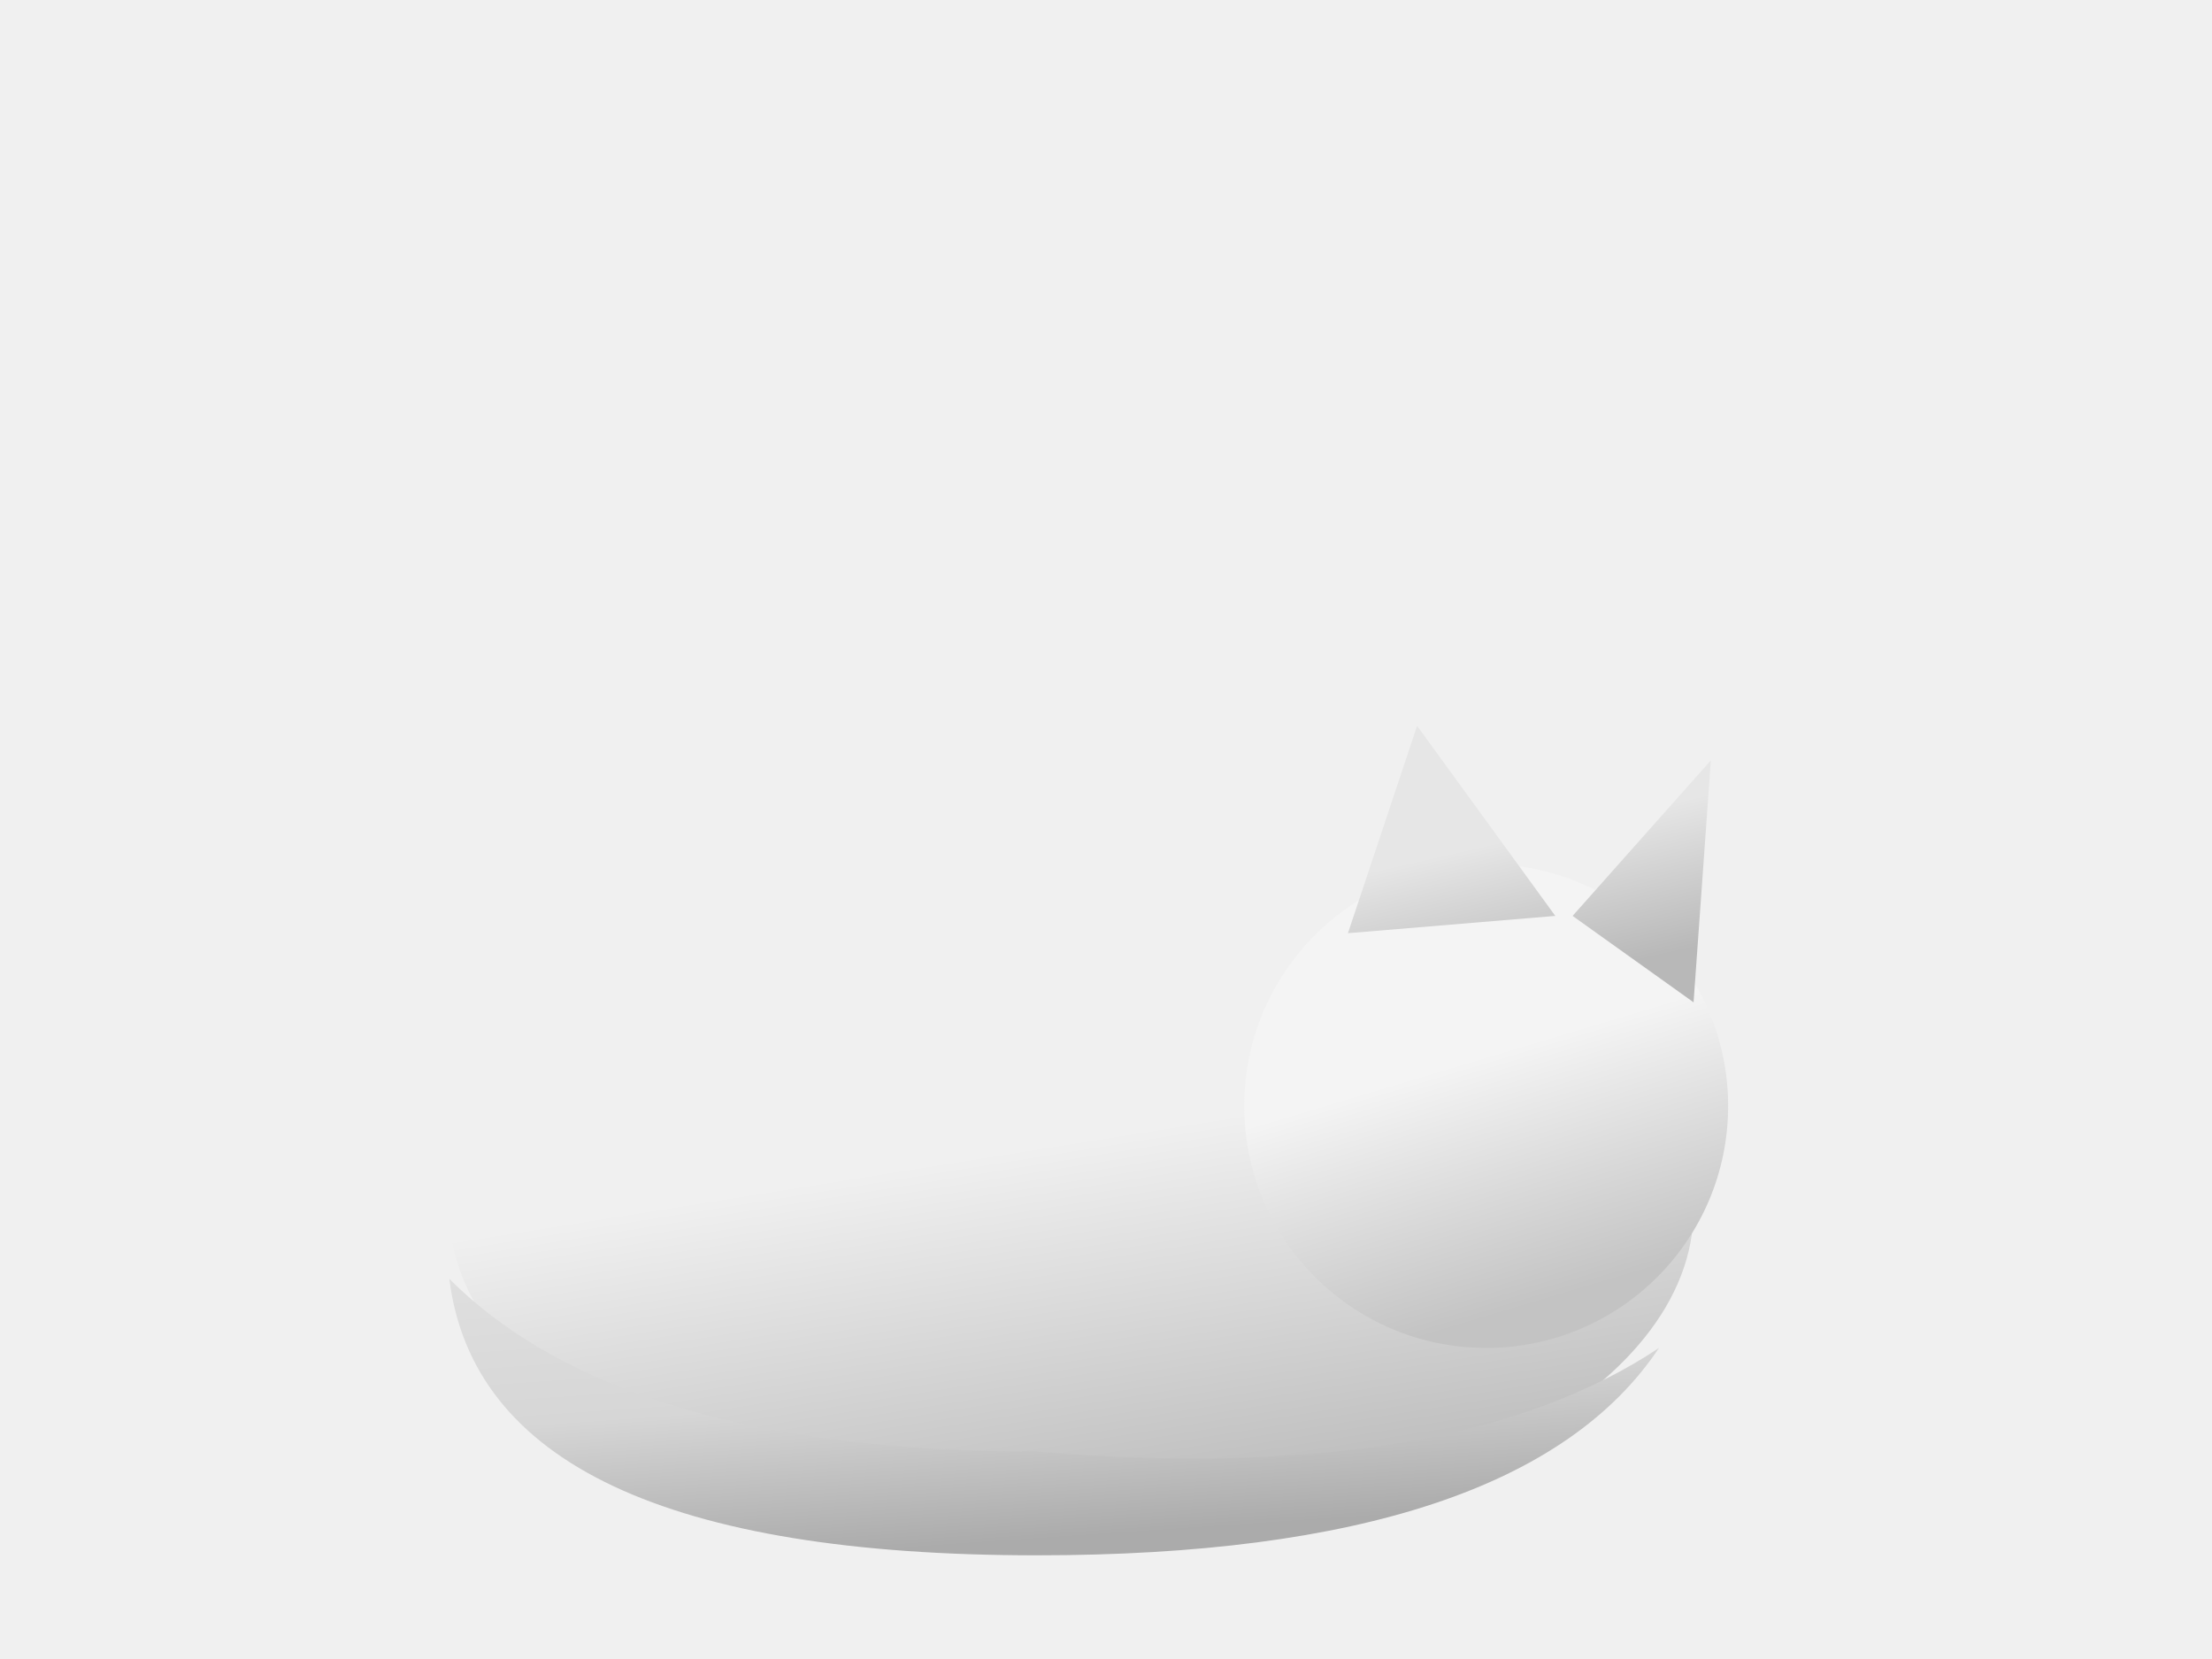
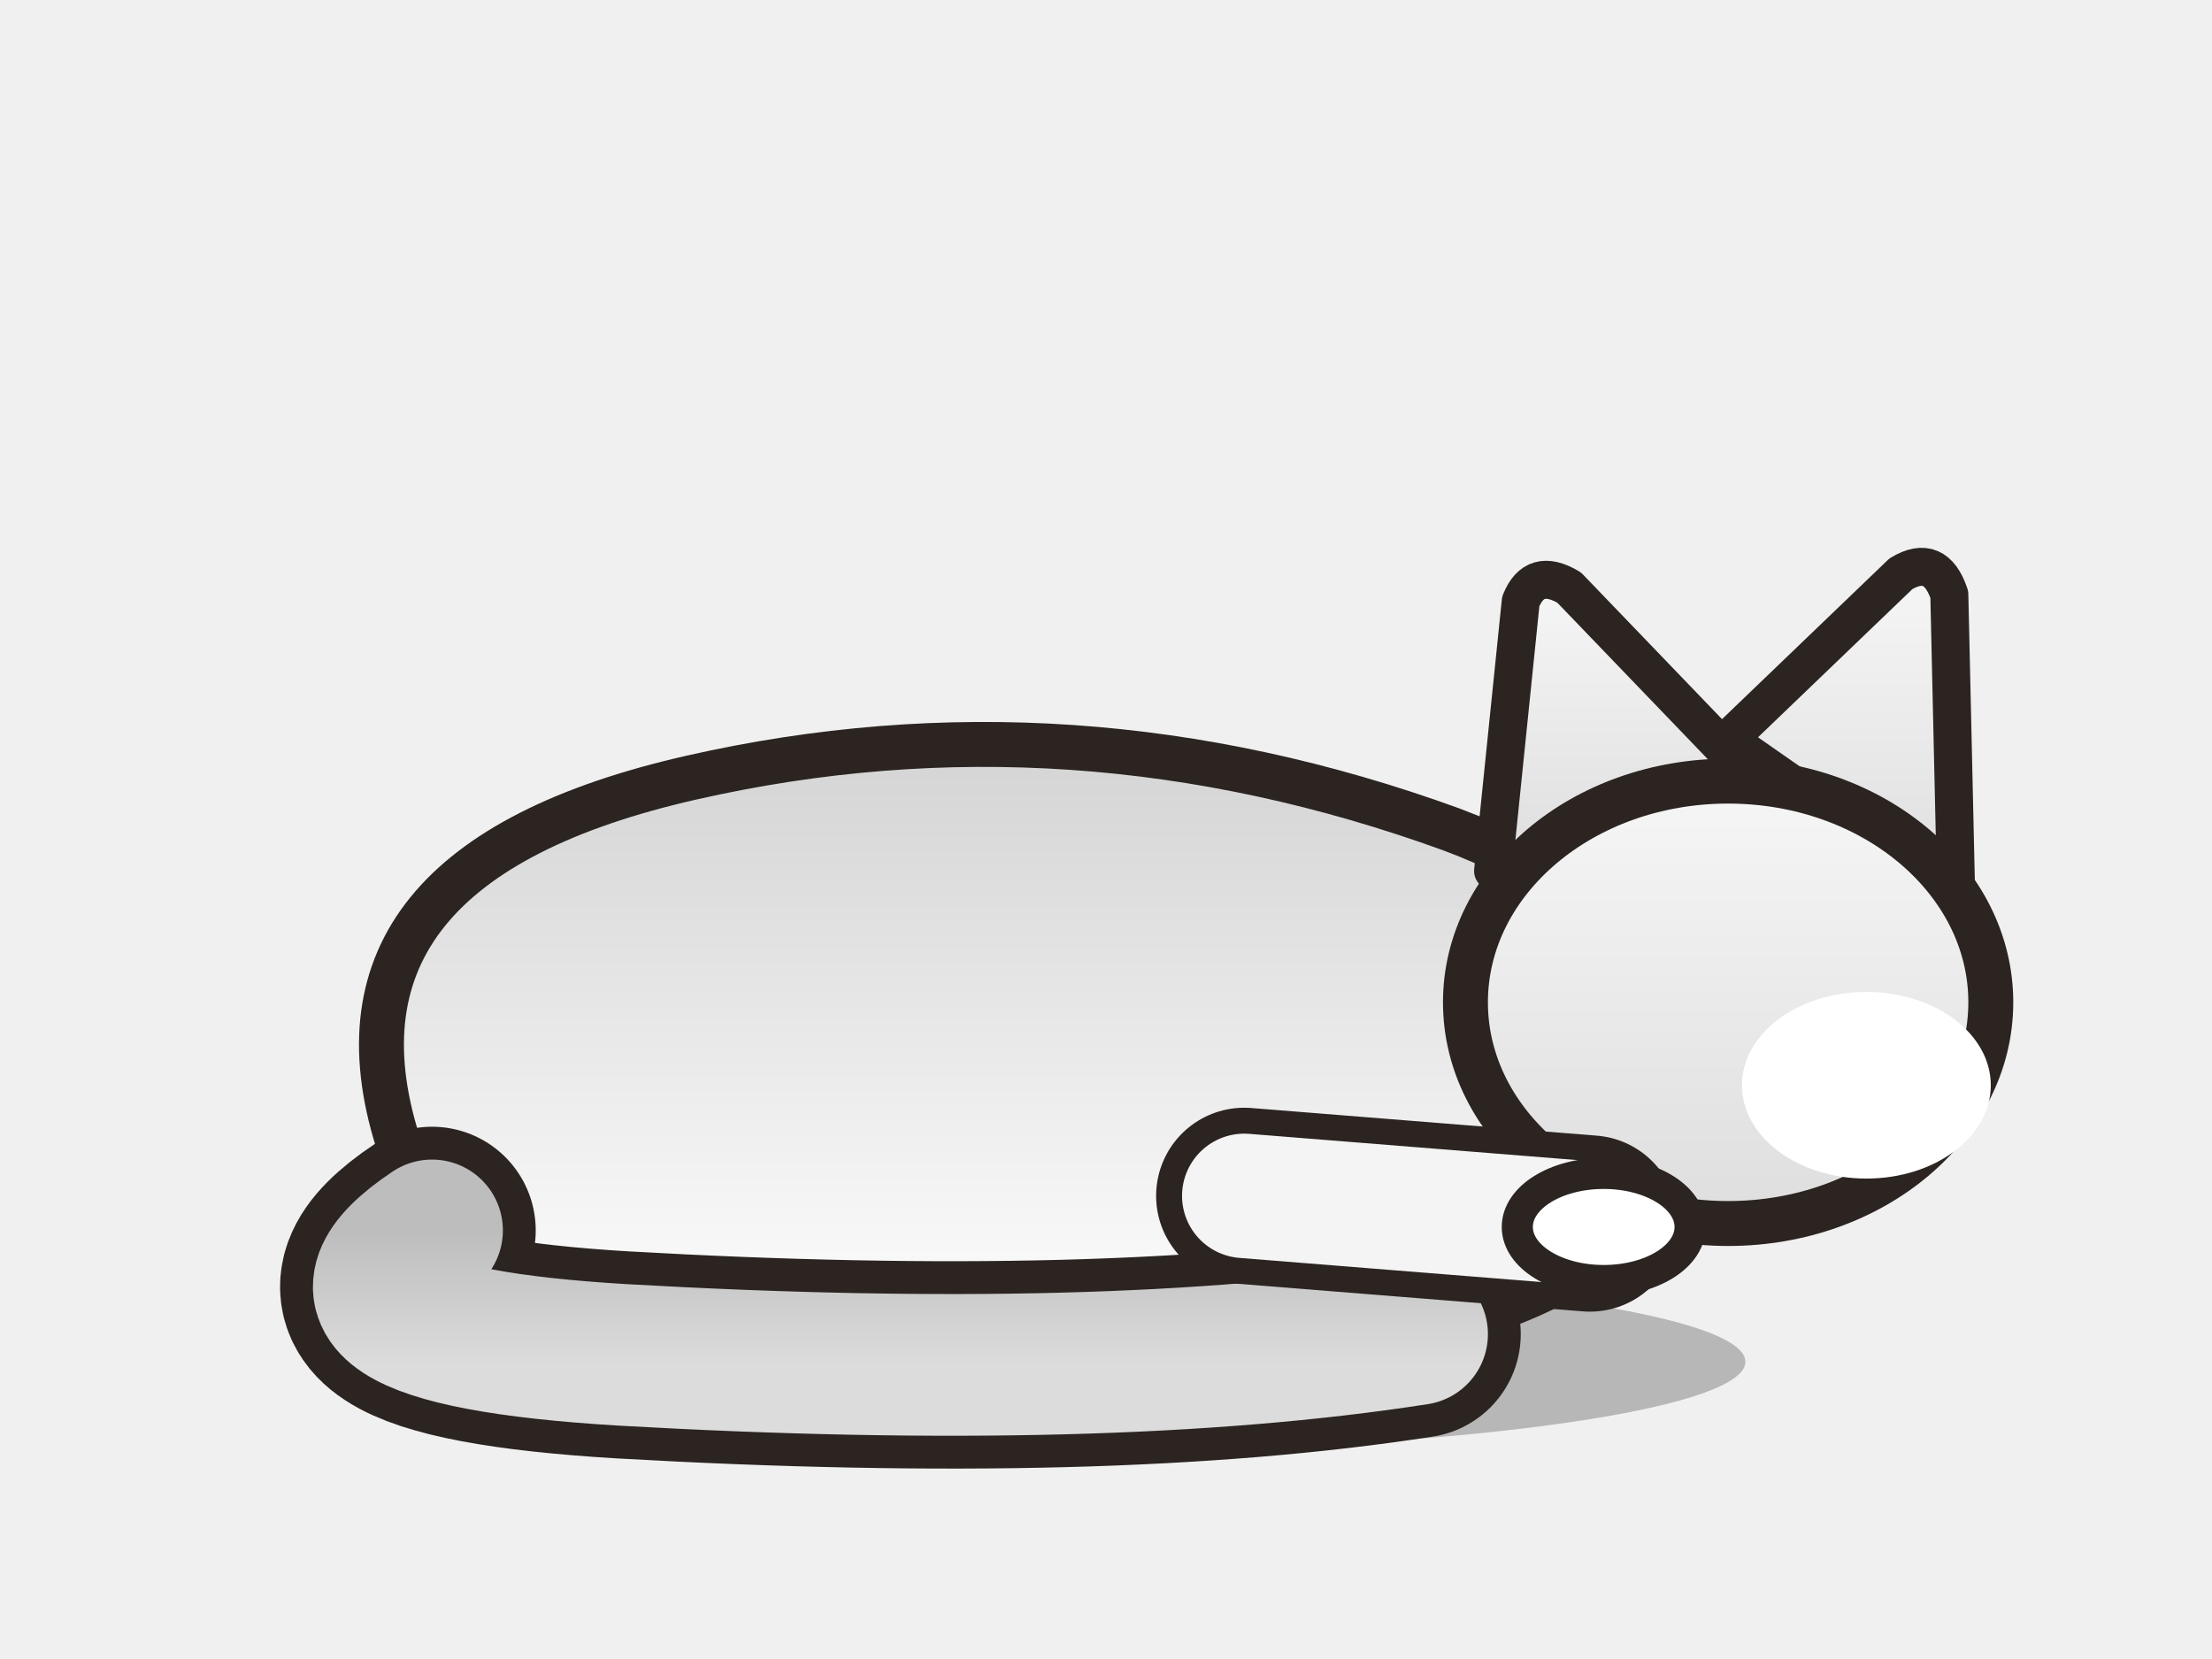
<svg xmlns="http://www.w3.org/2000/svg" width="64" height="48" viewBox="0 0 64 48">
  <defs>
-     <linearGradient id="sf0f0f0" x1="0" y1="0" x2="0.3" y2="1">
-       <stop offset="0" stop-color="#f0f0f0" />
-       <stop offset="0.5" stop-color="#f0f0f0" />
-       <stop offset="1" stop-color="#c0c0c0" />
+     <linearGradient id="gb" x1="0" y1="0" x2="0" y2="1">
+       <stop offset="0" stop-color="#d4d4d4" />
+       <stop offset="0.55" stop-color="#ececec" />
+       <stop offset="1" stop-color="#ffffff" />
    </linearGradient>
-     <linearGradient id="sd6d6d6" x1="0" y1="0" x2="0.3" y2="1">
-       <stop offset="0" stop-color="#dfdfdf" />
-       <stop offset="0.5" stop-color="#d6d6d6" />
-       <stop offset="1" stop-color="#ababab" />
+     <linearGradient id="gd" x1="0" y1="0" x2="0" y2="1">
+       <stop offset="0" stop-color="#bdbdbd" />
+       <stop offset="1" stop-color="#dcdcdc" />
    </linearGradient>
-     <linearGradient id="sf4f4f4" x1="0" y1="0" x2="0.3" y2="1">
-       <stop offset="0" stop-color="#f4f4f4" />
-       <stop offset="0.5" stop-color="#f4f4f4" />
-       <stop offset="1" stop-color="#c3c3c3" />
+     <linearGradient id="gh" x1="0" y1="0" x2="0" y2="1">
+       <stop offset="0" stop-color="#f6f6f6" />
+       <stop offset="1" stop-color="#dedede" />
    </linearGradient>
-     <linearGradient id="se6e6e6" x1="0" y1="0" x2="0.3" y2="1">
-       <stop offset="0" stop-color="#e6e6e6" />
-       <stop offset="0.5" stop-color="#e6e6e6" />
-       <stop offset="1" stop-color="#b8b8b8" />
+     <linearGradient id="gl" x1="0" y1="0" x2="0" y2="1">
+       <stop offset="0" stop-color="#f2f2f2" />
+       <stop offset="1" stop-color="#ffffff" />
+     </linearGradient>
+     <linearGradient id="ge" x1="0" y1="0" x2="1" y2="1">
+       <stop offset="0" stop-color="#d8f08a" />
+       <stop offset="0.5" stop-color="#9bd152" />
+       <stop offset="1" stop-color="#5f9a34" />
    </linearGradient>
  </defs>
-   <ellipse cx="31" cy="35" rx="18" ry="9.5" fill="url(#sf0f0f0)" />
-   <path d="M13 37Q14 45 30 45Q44 45 48 39Q42 43 30 42Q18 42 13 37Z" fill="url(#sd6d6d6)" />
-   <circle cx="43" cy="32" r="7" fill="url(#sf4f4f4)" />
-   <path d="M39 27L41 21L45 26.5ZM45.5 26.5L49.5 22L49 29Z" fill="url(#se6e6e6)" />
+   <ellipse cx="31" cy="39.4" rx="19.5" ry="2.6" fill="#000000" opacity="0.24" />
+   <path d="M11.5 33Q9 25 20 22.5Q31 20 42 24Q50 27 48 34Q46 39.4 31 39.4Q13 39.6 11.5 33Z" fill="url(#gb)" stroke="#2b2421" stroke-width="1.3" stroke-linejoin="round" stroke-linecap="round" />
+   <path d="M12.5 35.6Q8 38.6 18 39.2Q32 40 41 38.6" fill="none" stroke="#2b2421" stroke-width="6.0" stroke-linejoin="round" stroke-linecap="round" />
+   <path d="M12.5 35.6Q8 38.6 18 39.2Q32 40 41 38.6" fill="none" stroke="url(#gd)" stroke-width="4.1" stroke-linejoin="round" stroke-linecap="round" />
+   <path d="M43.2 25.2L44 17.4Q44.4 16.4 45.4 17L50.4 22.2Z" fill="url(#gh)" stroke="#2b2421" stroke-width="1.1" stroke-linejoin="round" stroke-linecap="round" />
+   <path d="M50 21.4L55 16.6Q56 16 56.4 17.2L56.6 26Z" fill="url(#gh)" stroke="#2b2421" stroke-width="1.1" stroke-linejoin="round" stroke-linecap="round" />
+   <ellipse cx="50" cy="29" rx="7.6" ry="6.4" fill="url(#gh)" stroke="#2b2421" stroke-width="1.3" />
+   <ellipse cx="54" cy="31.4" rx="3.6" ry="2.7" fill="#ffffff" />
+   <path d="M36 34.6 L46 35.4" fill="none" stroke="#2b2421" stroke-width="5.1" stroke-linejoin="round" stroke-linecap="round" />
+   <path d="M36 34.6 L46 35.4" fill="none" stroke="#f4f4f4" stroke-width="3.6" stroke-linejoin="round" stroke-linecap="round" />
+   <ellipse cx="46.4" cy="35.5" rx="2.5" ry="1.55" fill="#ffffff" stroke="#2b2421" stroke-width="0.9" />
</svg>
